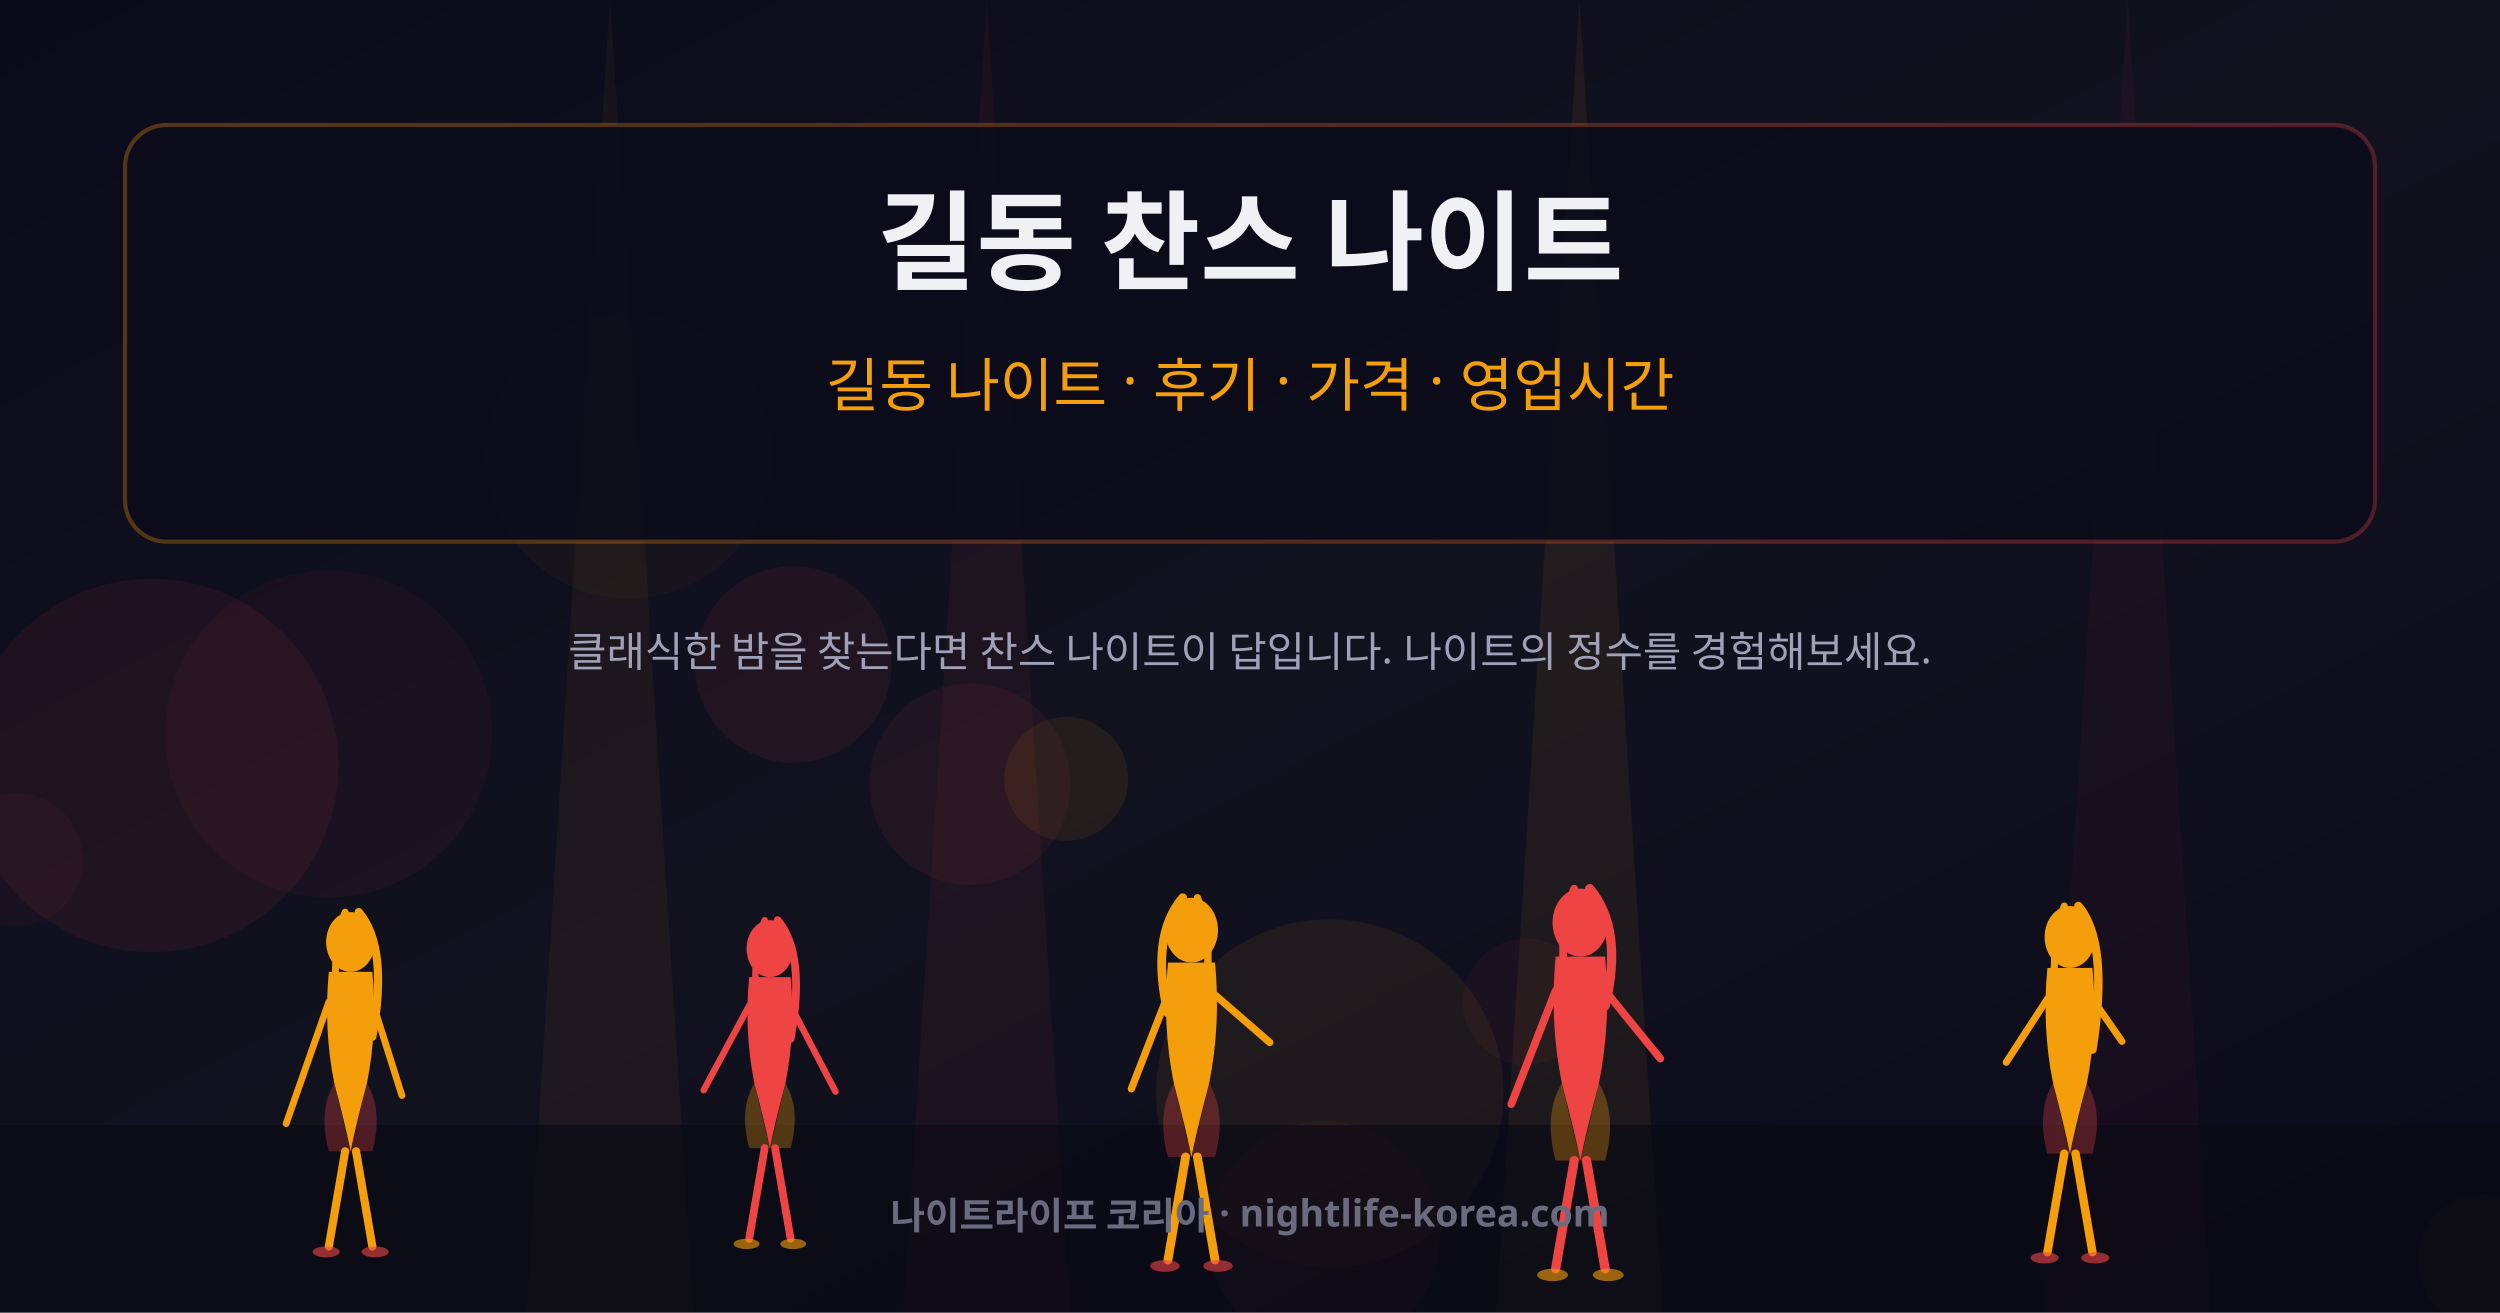
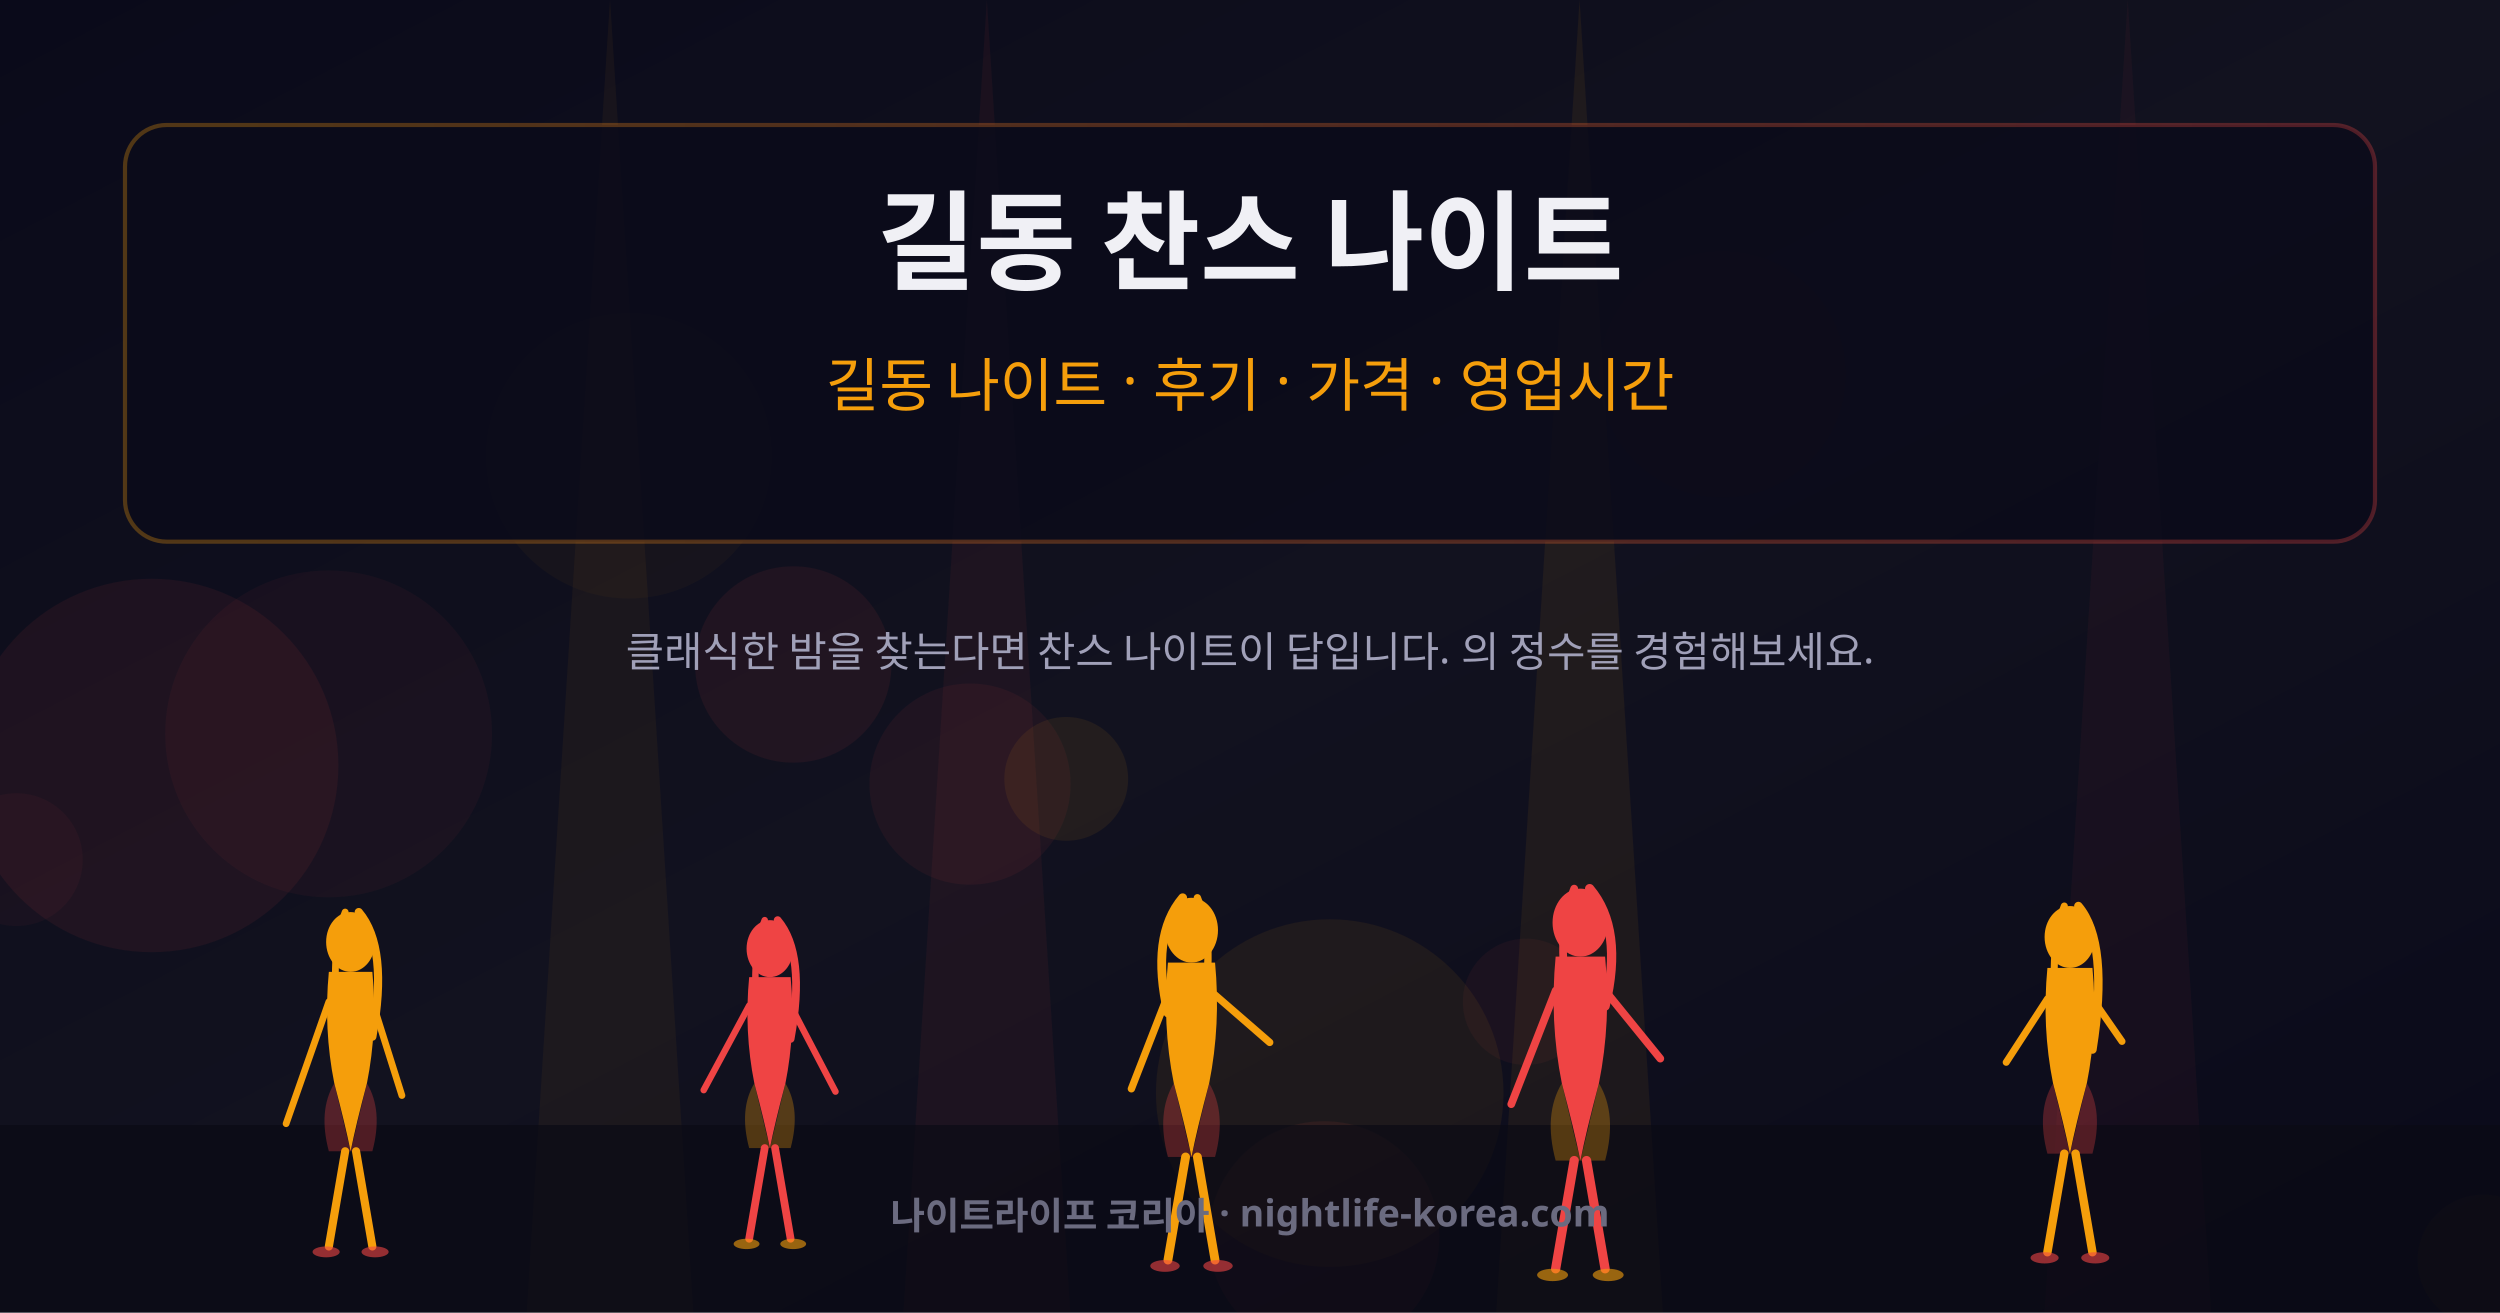
<svg xmlns="http://www.w3.org/2000/svg" viewBox="0 0 1200 630" width="1200" height="630">
  <defs>
    <linearGradient id="ogbg" x1="0%" y1="0%" x2="100%" y2="100%">
      <stop offset="0%" style="stop-color:#0a0a1a" />
      <stop offset="50%" style="stop-color:#12121f" />
      <stop offset="100%" style="stop-color:#0a0a1a" />
    </linearGradient>
    <linearGradient id="ogtxt" x1="0%" y1="0%" x2="100%" y2="0%">
      <stop offset="0%" style="stop-color:#f59e0b" />
      <stop offset="100%" style="stop-color:#ef4444" />
    </linearGradient>
  </defs>
  <rect width="1200" height="630" fill="url(#ogbg)" />
  <polygon points="292.807,0 252.807,630 332.807,630" fill="#f59e0b" opacity="0.051" />
  <polygon points="473.689,0 433.689,630 513.689,630" fill="#ef4444" opacity="0.06" />
  <polygon points="758.187,0 718.187,630 798.187,630" fill="#f59e0b" opacity="0.069" />
  <polygon points="1021.311,0 981.311,630 1061.311,630" fill="#ef4444" opacity="0.05" />
  <circle cx="1192.029" cy="605.023" r="31.58" fill="#f59e0b" opacity="0.041" />
  <circle cx="72.789" cy="367.43" r="89.63" fill="#ef4444" opacity="0.072" />
  <circle cx="465.621" cy="376.364" r="48.277" fill="#ef4444" opacity="0.064" />
  <circle cx="635.502" cy="593.537" r="55.37" fill="#ef4444" opacity="0.075" />
  <circle cx="380.766" cy="318.948" r="47.132" fill="#ef4444" opacity="0.072" />
  <circle cx="732.48" cy="480.863" r="30.296" fill="#ef4444" opacity="0.055" />
  <circle cx="301.834" cy="218.742" r="68.53" fill="#f59e0b" opacity="0.035" />
  <circle cx="638.268" cy="524.664" r="83.411" fill="#f59e0b" opacity="0.069" />
  <circle cx="7.856" cy="412.614" r="31.862" fill="#ef4444" opacity="0.045" />
  <circle cx="511.792" cy="373.864" r="29.709" fill="#f59e0b" opacity="0.077" />
  <circle cx="157.73" cy="352.269" r="78.436" fill="#ef4444" opacity="0.048" />
  <circle cx="826.777" cy="179.671" r="59.287" fill="#f59e0b" opacity="0.03" />
  <rect x="0" y="540" width="1200" height="90" fill="#0a0a14" opacity="0.7" />
  <g transform="translate(168.2885,520) scale(1.304922)">
    <ellipse cx="0" cy="-52" rx="9" ry="11" fill="#f59e0b" />
    <path d="M3,-63 Q14,-50 8,-17.154" stroke="#f59e0b" stroke-width="3" fill="none" stroke-linecap="round" />
    <path d="M-2,-63 Q-8,-48 -4,-20.154" stroke="#f59e0b" stroke-width="2.5" fill="none" stroke-linecap="round" />
    <path d="M-8,-41 Q-10,-20 -6,0 Q-2,15 0,25 Q2,15 6,0 Q10,-20 8,-41 Z" fill="#f59e0b" />
    <path d="M-6,0 Q-12,10 -8,25 L0,25 Z" fill="#ef4444" opacity="0.3" />
    <path d="M6,0 Q12,10 8,25 L0,25 Z" fill="#ef4444" opacity="0.3" />
    <line x1="-2" y1="25" x2="-8" y2="60" stroke="#f59e0b" stroke-width="3" stroke-linecap="round" />
    <line x1="2" y1="25" x2="8" y2="60" stroke="#f59e0b" stroke-width="3" stroke-linecap="round" />
    <ellipse cx="-9" cy="62" rx="5" ry="2" fill="#ef4444" opacity="0.6" />
    <ellipse cx="9" cy="62" rx="5" ry="2" fill="#ef4444" opacity="0.6" />
    <line x1="-8" y1="-30" x2="-23.723" y2="14.837" stroke="#f59e0b" stroke-width="2.5" stroke-linecap="round" />
    <line x1="8" y1="-30" x2="18.876" y2="4.478" stroke="#f59e0b" stroke-width="2.5" stroke-linecap="round" />
  </g>
  <g transform="translate(369.5456,520) scale(1.243273)">
    <ellipse cx="0" cy="-52" rx="9" ry="11" fill="#ef4444" />
    <path d="M3,-63 Q14,-50 8,-17.161" stroke="#ef4444" stroke-width="3" fill="none" stroke-linecap="round" />
    <path d="M-2,-63 Q-8,-48 -4,-20.161" stroke="#ef4444" stroke-width="2.5" fill="none" stroke-linecap="round" />
    <path d="M-8,-41 Q-10,-20 -6,0 Q-2,15 0,25 Q2,15 6,0 Q10,-20 8,-41 Z" fill="#ef4444" />
    <path d="M-6,0 Q-12,10 -8,25 L0,25 Z" fill="#f59e0b" opacity="0.3" />
    <path d="M6,0 Q12,10 8,25 L0,25 Z" fill="#f59e0b" opacity="0.3" />
    <line x1="-2" y1="25" x2="-8" y2="60" stroke="#ef4444" stroke-width="3" stroke-linecap="round" />
    <line x1="2" y1="25" x2="8" y2="60" stroke="#ef4444" stroke-width="3" stroke-linecap="round" />
    <ellipse cx="-9" cy="62" rx="5" ry="2" fill="#f59e0b" opacity="0.6" />
    <ellipse cx="9" cy="62" rx="5" ry="2" fill="#f59e0b" opacity="0.6" />
    <line x1="-8" y1="-30" x2="-25.558" y2="2.623" stroke="#ef4444" stroke-width="2.5" stroke-linecap="round" />
    <line x1="8" y1="-30" x2="25.326" y2="3.194" stroke="#ef4444" stroke-width="2.5" stroke-linecap="round" />
  </g>
  <g transform="translate(571.9105,520) scale(1.41375)">
    <ellipse cx="0" cy="-52" rx="9" ry="11" fill="#f59e0b" />
    <path d="M-3,-63 Q-14,-50 -8,-23.883" stroke="#f59e0b" stroke-width="3" fill="none" stroke-linecap="round" />
    <path d="M2,-63 Q8,-48 4,-26.883" stroke="#f59e0b" stroke-width="2.5" fill="none" stroke-linecap="round" />
    <path d="M-8,-41 Q-10,-20 -6,0 Q-2,15 0,25 Q2,15 6,0 Q10,-20 8,-41 Z" fill="#f59e0b" />
    <path d="M-6,0 Q-12,10 -8,25 L0,25 Z" fill="#ef4444" opacity="0.3" />
    <path d="M6,0 Q12,10 8,25 L0,25 Z" fill="#ef4444" opacity="0.3" />
    <line x1="-2" y1="25" x2="-8" y2="60" stroke="#f59e0b" stroke-width="3" stroke-linecap="round" />
    <line x1="2" y1="25" x2="8" y2="60" stroke="#f59e0b" stroke-width="3" stroke-linecap="round" />
    <ellipse cx="-9" cy="62" rx="5" ry="2" fill="#ef4444" opacity="0.6" />
    <ellipse cx="9" cy="62" rx="5" ry="2" fill="#ef4444" opacity="0.6" />
    <line x1="-8" y1="-30" x2="-20.405" y2="1.853" stroke="#f59e0b" stroke-width="2.5" stroke-linecap="round" />
    <line x1="8" y1="-30" x2="26.553" y2="-13.894" stroke="#f59e0b" stroke-width="2.5" stroke-linecap="round" />
  </g>
  <g transform="translate(758.5799,520) scale(1.483477)">
    <ellipse cx="0" cy="-52" rx="9" ry="11" fill="#ef4444" />
    <path d="M3,-63 Q14,-50 8,-24.992" stroke="#ef4444" stroke-width="3" fill="none" stroke-linecap="round" />
    <path d="M-2,-63 Q-8,-48 -4,-27.992" stroke="#ef4444" stroke-width="2.5" fill="none" stroke-linecap="round" />
    <path d="M-8,-41 Q-10,-20 -6,0 Q-2,15 0,25 Q2,15 6,0 Q10,-20 8,-41 Z" fill="#ef4444" />
    <path d="M-6,0 Q-12,10 -8,25 L0,25 Z" fill="#f59e0b" opacity="0.3" />
    <path d="M6,0 Q12,10 8,25 L0,25 Z" fill="#f59e0b" opacity="0.3" />
    <line x1="-2" y1="25" x2="-8" y2="60" stroke="#ef4444" stroke-width="3" stroke-linecap="round" />
    <line x1="2" y1="25" x2="8" y2="60" stroke="#ef4444" stroke-width="3" stroke-linecap="round" />
    <ellipse cx="-9" cy="62" rx="5" ry="2" fill="#f59e0b" opacity="0.6" />
    <ellipse cx="9" cy="62" rx="5" ry="2" fill="#f59e0b" opacity="0.6" />
    <line x1="-8" y1="-30" x2="-22.366" y2="6.744" stroke="#ef4444" stroke-width="2.5" stroke-linecap="round" />
    <line x1="8" y1="-30" x2="25.859" y2="-7.996" stroke="#ef4444" stroke-width="2.5" stroke-linecap="round" />
  </g>
  <g transform="translate(993.5644,520) scale(1.350916)">
    <ellipse cx="0" cy="-52" rx="9" ry="11" fill="#f59e0b" />
    <path d="M3,-63 Q14,-50 8,-12.004" stroke="#f59e0b" stroke-width="3" fill="none" stroke-linecap="round" />
    <path d="M-2,-63 Q-8,-48 -4,-15.004" stroke="#f59e0b" stroke-width="2.5" fill="none" stroke-linecap="round" />
    <path d="M-8,-41 Q-10,-20 -6,0 Q-2,15 0,25 Q2,15 6,0 Q10,-20 8,-41 Z" fill="#f59e0b" />
    <path d="M-6,0 Q-12,10 -8,25 L0,25 Z" fill="#ef4444" opacity="0.3" />
    <path d="M6,0 Q12,10 8,25 L0,25 Z" fill="#ef4444" opacity="0.3" />
    <line x1="-2" y1="25" x2="-8" y2="60" stroke="#f59e0b" stroke-width="3" stroke-linecap="round" />
    <line x1="2" y1="25" x2="8" y2="60" stroke="#f59e0b" stroke-width="3" stroke-linecap="round" />
    <ellipse cx="-9" cy="62" rx="5" ry="2" fill="#ef4444" opacity="0.6" />
    <ellipse cx="9" cy="62" rx="5" ry="2" fill="#ef4444" opacity="0.6" />
    <line x1="-8" y1="-30" x2="-22.638" y2="-7.476" stroke="#f59e0b" stroke-width="2.5" stroke-linecap="round" />
    <line x1="8" y1="-30" x2="18.496" y2="-14.902" stroke="#f59e0b" stroke-width="2.5" stroke-linecap="round" />
  </g>
  <rect x="60" y="60" width="1080" height="200" rx="20" fill="#0a0a1a" opacity="0.85" />
  <rect x="60" y="60" width="1080" height="200" rx="20" fill="none" stroke="url(#ogtxt)" stroke-width="2" opacity="0.3" />
  <text x="600" y="135" text-anchor="middle" font-family="'Noto Sans KR',sans-serif" font-size="52" font-weight="800" fill="#f0f0f5">길동 찬스 나이트</text>
  <text x="600" y="195" text-anchor="middle" font-family="'Noto Sans KR',sans-serif" font-size="28" font-weight="500" fill="#f59e0b">길동 나이트 · 후기 · 가격 · 영업시간</text>
  <rect x="60" y="290" width="auto" height="40" rx="20" fill="#f59e0b" opacity="0.15" />
-   <text x="600" y="320" text-anchor="middle" font-family="'Noto Sans KR',sans-serif" font-size="20" fill="#a0a0b8">클래식한 밤을 찾는다면 찬스 나이트이 답입니다. 나이트의 정수를 경험해보세요.</text>
+   <text x="600" y="320" text-anchor="middle" font-family="'Noto Sans KR',sans-serif" font-size="20" fill="#a0a0b8">클래식한 밤을 찾는다면 찬스 나이트이 답입니다. 의 정수를 경험해보세요.</text>
  <text x="600" y="590" text-anchor="middle" font-family="'Noto Sans KR',sans-serif" font-size="18" font-weight="600" fill="#6b6b80">나이트라이프 코리아 · nightlife-korea.com</text>
</svg>
